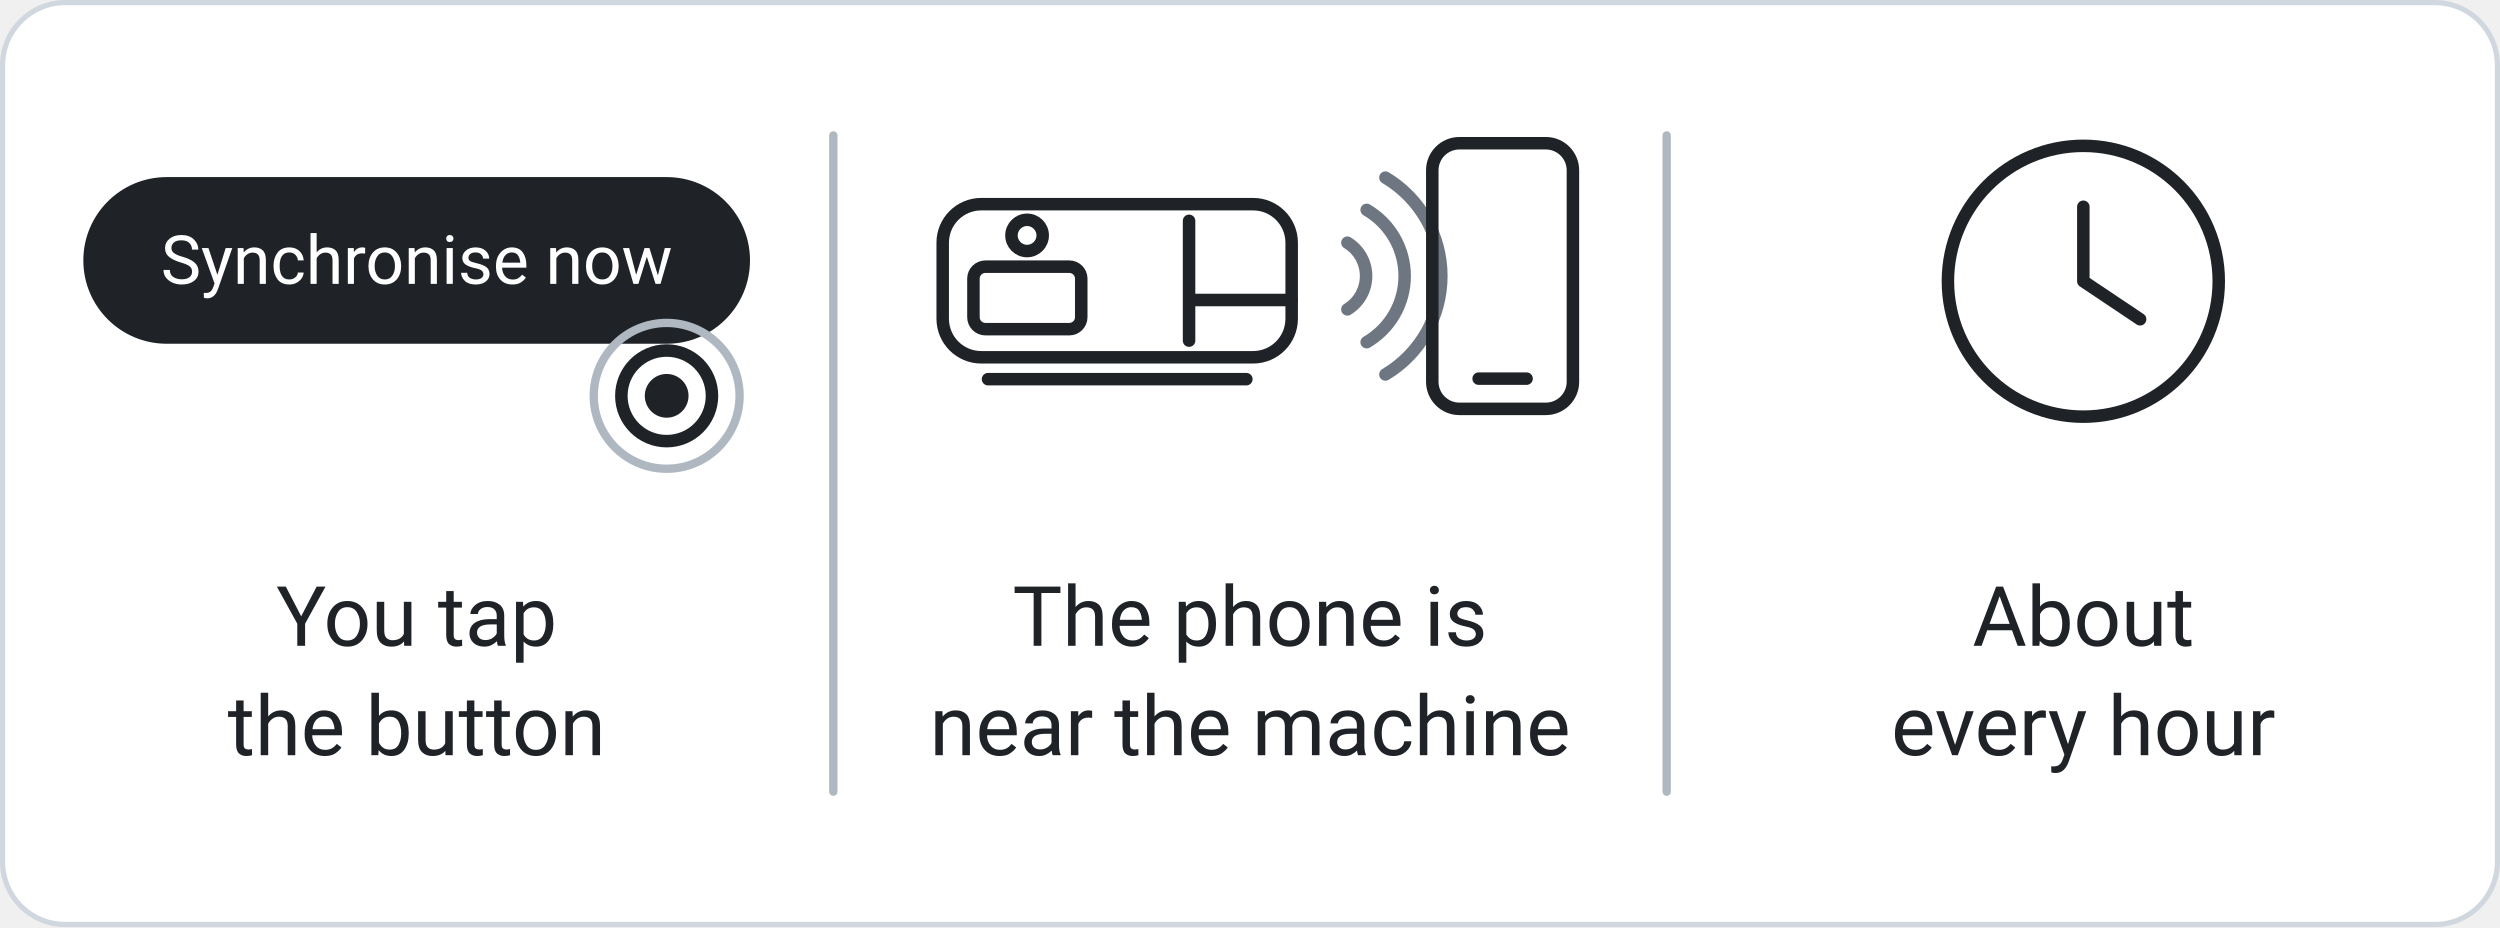
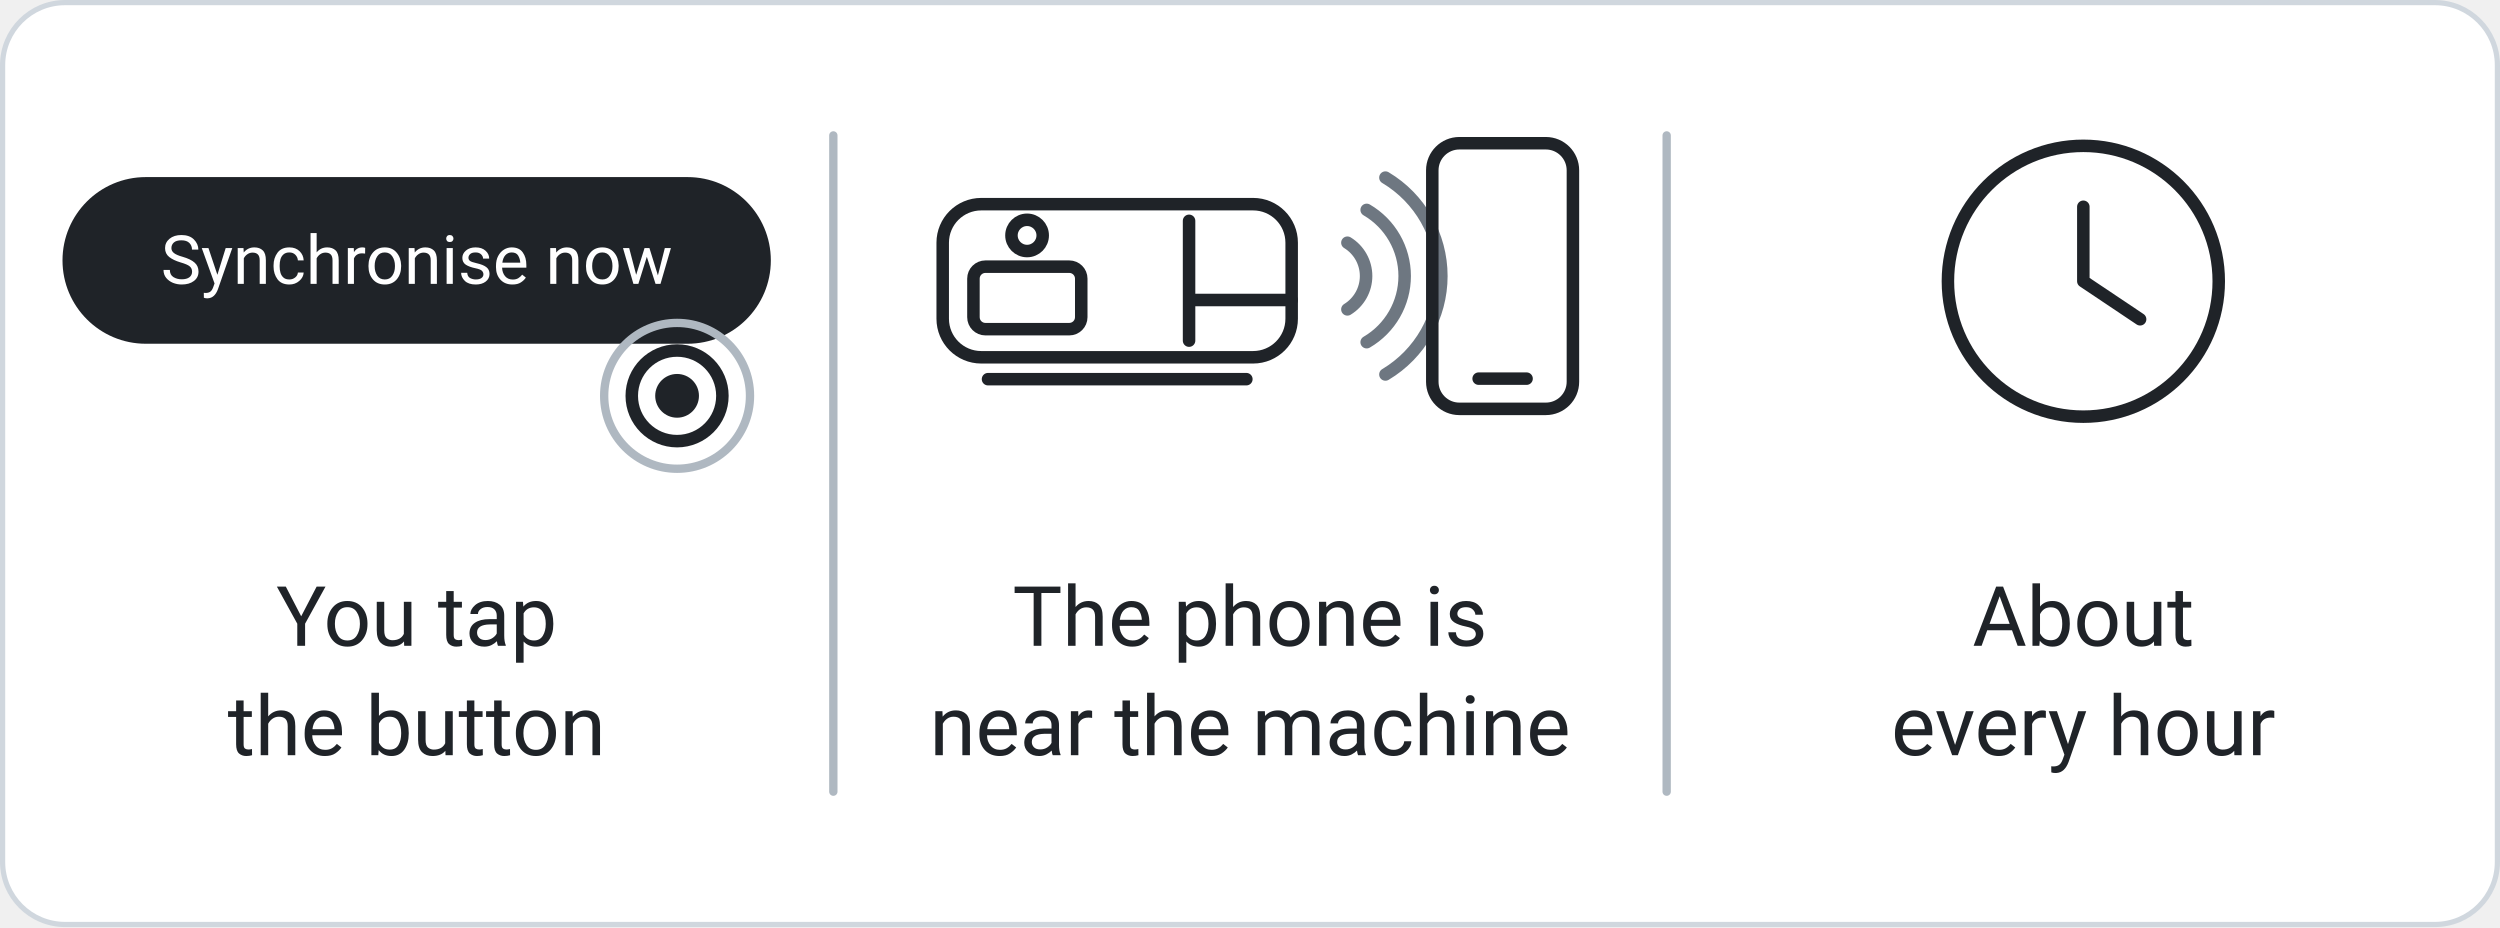
<svg xmlns="http://www.w3.org/2000/svg" viewBox="0 0 480 178" width="480" height="178" role="img" aria-label="PAPRelay synchronises when you tap the button, when the phone is near the machine, and about every hour.">
  <style>
  .paper { fill: #ffffff; stroke: #d0d7de; stroke-width: 1; }
  .ink { fill: none; stroke: #1f2328; stroke-width: 2.4; stroke-linecap: round; stroke-linejoin: round; }
  .thin { fill: none; stroke: #1f2328; stroke-width: 1.6; stroke-linecap: round; stroke-linejoin: round; }
  .line { fill: none; stroke: #6e7781; stroke-width: 2.4; stroke-linecap: round; stroke-linejoin: round; }
  .faint { fill: none; stroke: #afb8c1; stroke-width: 1.6; stroke-linecap: round; stroke-linejoin: round; }
  .dash { stroke-dasharray: 7 7; }
  .solid { fill: #1f2328; stroke: none; }
  .hole { fill: #ffffff; stroke: none; }
  .bad { fill: #cf222e; stroke: none; }
  .badline { fill: none; stroke: #cf222e; stroke-width: 2.4; stroke-linecap: round; }
  .onbad { fill: none; stroke: #ffffff; stroke-width: 2.4; stroke-linecap: round; }
  text { font-family: -apple-system, "Segoe UI", Roboto, Helvetica, Arial, sans-serif; fill: #1f2328; }
  .t { font-size: 16px; }
  .b { font-size: 16px; font-weight: 600; }
  .s { font-size: 14px; fill: #57606a; }
  .c { font-size: 13px; }
  .x { font-size: 12px; fill: #57606a; }
  .num { font-size: 14px; font-weight: 700; fill: #ffffff; }
  .on { fill: #ffffff; }
  @media (prefers-color-scheme: dark) {
    .paper { fill: #0d1117; stroke: #30363d; }
    .ink, .thin { stroke: #e6edf3; }
    .line { stroke: #8b949e; }
    .faint { stroke: #484f58; }
    .solid { fill: #e6edf3; }
    .hole { fill: #0d1117; }
    .bad { fill: #f85149; }
    .badline { stroke: #f85149; }
    .onbad { stroke: #0d1117; }
    text { fill: #e6edf3; }
    .s, .x { fill: #8b949e; }
    .num, .on { fill: #0d1117; }
  }
</style>
  <rect class="paper" x="0.5" y="0.5" width="479" height="177" rx="12" />
-   <rect class="solid" x="16" y="34" width="128" height="32" rx="16" />
+   <rect class="solid" x="12" y="34" width="136" height="32" rx="16" />
  <text class="c on" x="80" y="54.5" text-anchor="middle">Synchronise now</text>
-   <circle class="solid" cx="128" cy="76" r="4.2" />
-   <circle class="ink" cx="128" cy="76" r="8.7" />
-   <circle class="faint" cx="128" cy="76" r="14" />
+   <circle class="solid" cx="130" cy="76" r="4.2" />
+   <circle class="ink" cx="130" cy="76" r="8.7" />
+   <circle class="faint" cx="130" cy="76" r="14" />
  <rect class="ink" x="181" y="39.2" width="67" height="29.4" rx="7.4" />
  <rect class="ink" x="186.9" y="51.2" width="20.7" height="12" rx="2.3" />
  <circle class="ink" cx="197.2" cy="45.2" r="3" />
  <path class="ink" d="M228.3 42.4V65.4M228.3 57.6H248M189.7 72.8H239.3" />
  <path class="line" d="M258.7 46.6A7.5 7.5 0 0 1 258.7 59.4" />
  <path class="line" d="M262.4 40.3A14.7 14.7 0 0 1 262.4 65.7" />
  <path class="line" d="M266 34.1A22 22 0 0 1 266 71.9" />
  <rect class="ink" x="275" y="27.5" width="27" height="51" rx="5.2" />
  <path class="ink" d="M283.9 72.7H293.1" />
  <circle class="ink" cx="400" cy="54" r="26" />
  <path class="ink" d="M400 39.7V54L410.9 61.3" />
  <text class="t" x="80" y="124" text-anchor="middle">You tap</text>
  <text class="t" x="80" y="145" text-anchor="middle">the button</text>
  <text class="t" x="240" y="124" text-anchor="middle">The phone is</text>
  <text class="t" x="240" y="145" text-anchor="middle">near the machine</text>
  <text class="t" x="400" y="124" text-anchor="middle">About</text>
  <text class="t" x="400" y="145" text-anchor="middle">every hour</text>
  <path class="faint" d="M160 26V152M320 26V152" />
</svg>
